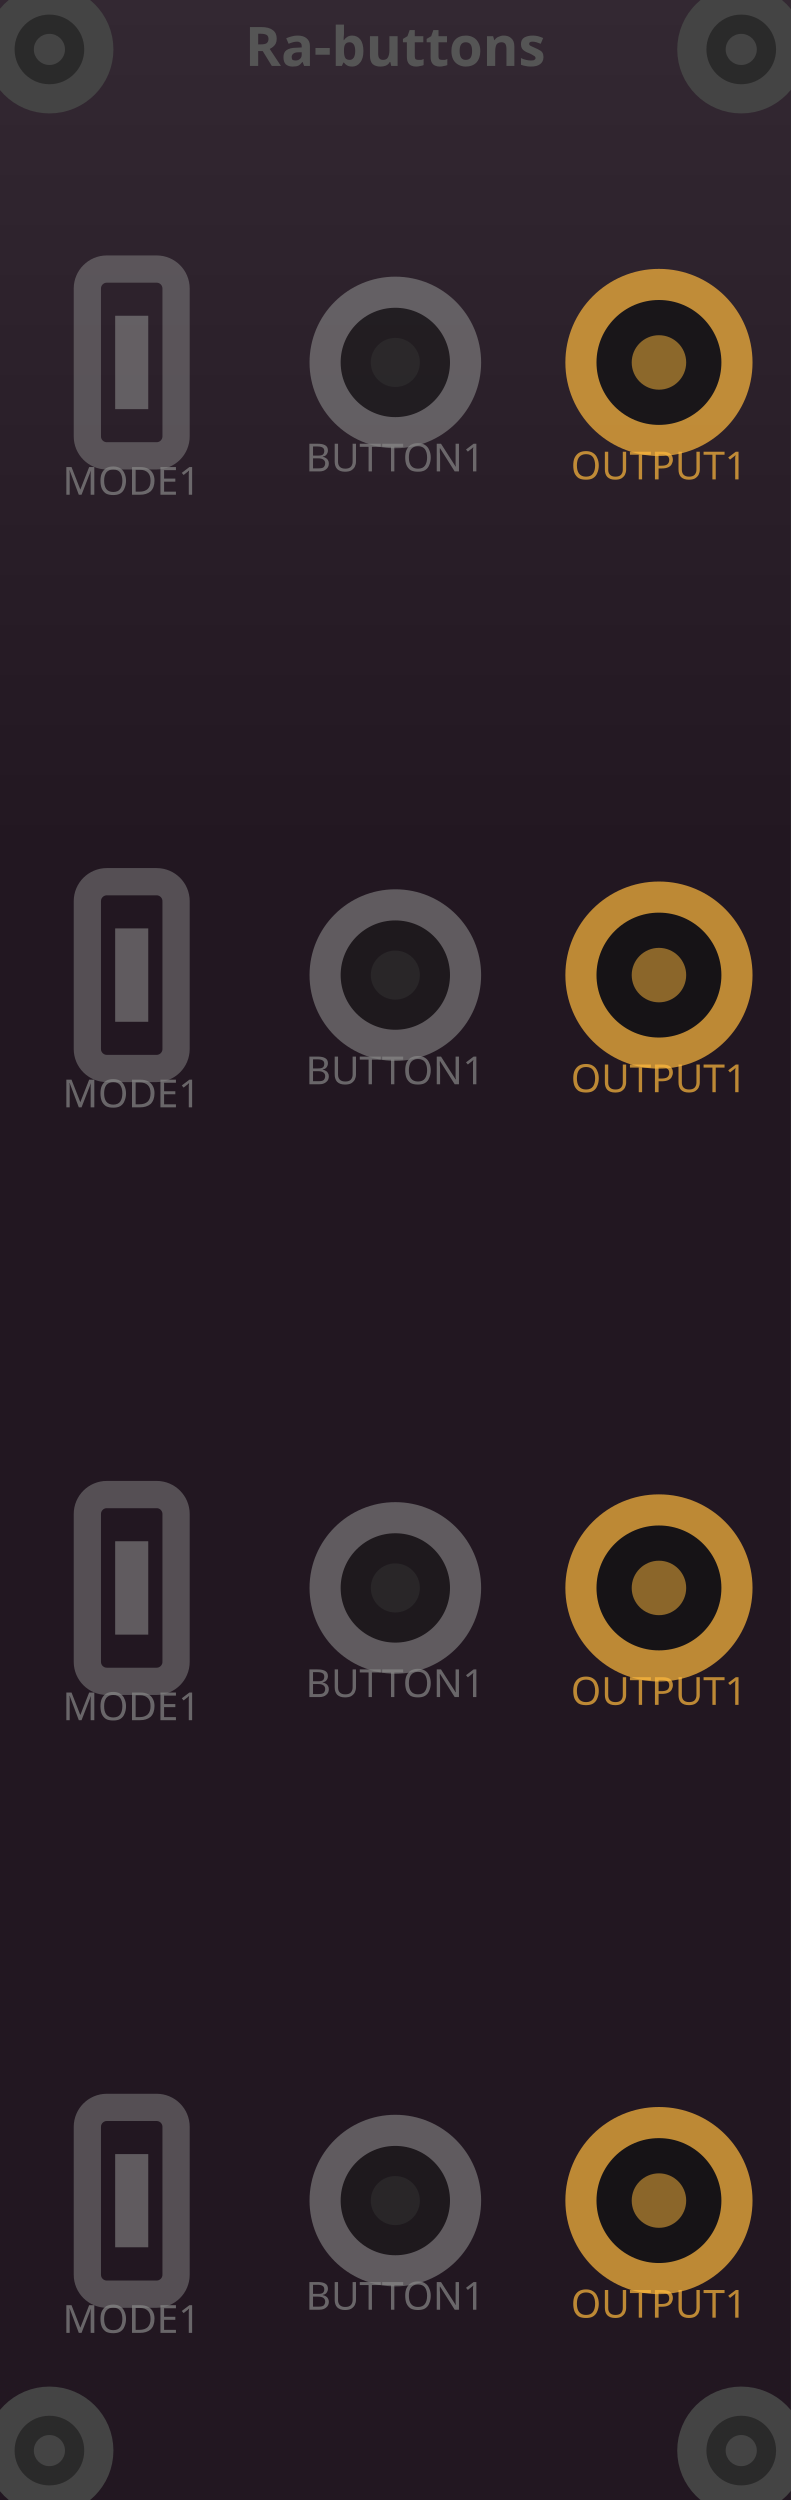
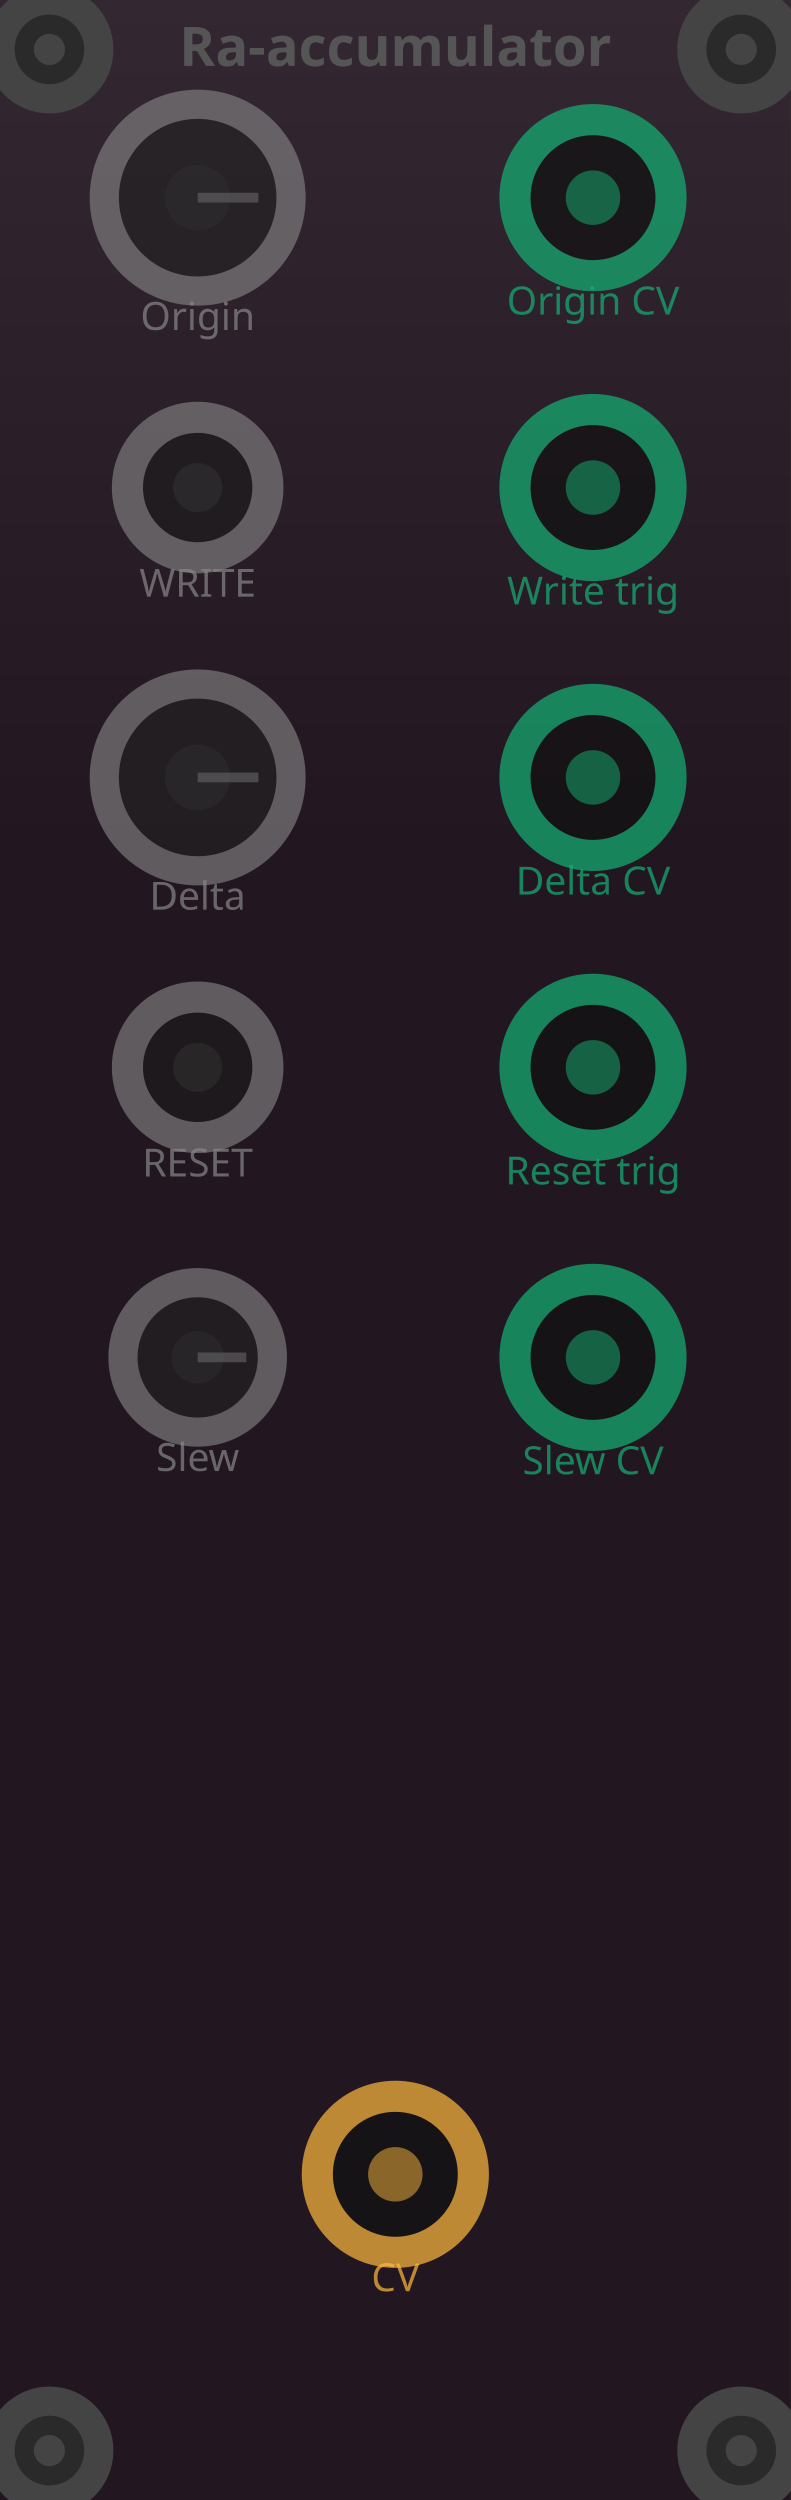
<svg xmlns="http://www.w3.org/2000/svg" viewBox="0 0 40.64 128.5" width="40.64mm" height="128.5mm">
  <rect x="0.3" y="0.3" width="40.04" height="127.9" fill="none" stroke="#333" stroke-width="1.5" />
  <rect x="0" y="0.000" width="40.64" height="1.295" fill="#332832" />
  <rect x="0" y="1.285" width="40.64" height="1.295" fill="#322731" />
  <rect x="0" y="2.570" width="40.64" height="1.295" fill="#322731" />
  <rect x="0" y="3.855" width="40.64" height="1.295" fill="#312630" />
  <rect x="0" y="5.140" width="40.64" height="1.295" fill="#312630" />
  <rect x="0" y="6.425" width="40.64" height="1.295" fill="#30252f" />
  <rect x="0" y="7.710" width="40.64" height="1.295" fill="#30252f" />
  <rect x="0" y="8.995" width="40.64" height="1.295" fill="#2f242e" />
  <rect x="0" y="10.280" width="40.64" height="1.295" fill="#2f242e" />
  <rect x="0" y="11.565" width="40.64" height="1.295" fill="#2e232d" />
  <rect x="0" y="12.850" width="40.64" height="1.295" fill="#2e232d" />
  <rect x="0" y="14.135" width="40.64" height="1.295" fill="#2d222c" />
  <rect x="0" y="15.420" width="40.64" height="1.295" fill="#2d222c" />
  <rect x="0" y="16.705" width="40.64" height="1.295" fill="#2c212b" />
  <rect x="0" y="17.990" width="40.64" height="1.295" fill="#2c212b" />
  <rect x="0" y="19.275" width="40.64" height="1.295" fill="#2b202a" />
  <rect x="0" y="20.560" width="40.64" height="1.295" fill="#2b202a" />
  <rect x="0" y="21.845" width="40.64" height="1.295" fill="#2a1f29" />
  <rect x="0" y="23.130" width="40.64" height="1.295" fill="#2a1f29" />
  <rect x="0" y="24.415" width="40.64" height="1.295" fill="#291e28" />
  <rect x="0" y="25.700" width="40.64" height="1.295" fill="#291e28" />
  <rect x="0" y="26.985" width="40.64" height="1.295" fill="#281d27" />
  <rect x="0" y="28.270" width="40.64" height="1.295" fill="#281d27" />
  <rect x="0" y="29.555" width="40.64" height="1.295" fill="#271c26" />
  <rect x="0" y="30.840" width="40.64" height="1.295" fill="#271c26" />
  <rect x="0" y="32.125" width="40.64" height="1.295" fill="#261b25" />
  <rect x="0" y="33.410" width="40.64" height="1.295" fill="#261b25" />
  <rect x="0" y="34.695" width="40.64" height="1.295" fill="#251a24" />
  <rect x="0" y="35.980" width="40.64" height="1.295" fill="#251a24" />
  <rect x="0" y="37.265" width="40.64" height="1.295" fill="#241923" />
  <rect x="0" y="38.550" width="40.64" height="1.295" fill="#241923" />
  <rect x="0" y="39.835" width="40.64" height="1.295" fill="#231822" />
  <rect x="0" y="41.120" width="40.64" height="1.295" fill="#231822" />
  <rect x="0" y="42.405" width="40.64" height="1.295" fill="#221721" />
  <rect x="0" y="43.690" width="40.64" height="1.295" fill="#221721" />
  <rect x="0" y="44.975" width="40.64" height="1.295" fill="#221721" />
  <rect x="0" y="46.260" width="40.64" height="1.295" fill="#221721" />
  <rect x="0" y="47.545" width="40.64" height="1.295" fill="#221721" />
  <rect x="0" y="48.830" width="40.64" height="1.295" fill="#221721" />
  <rect x="0" y="50.115" width="40.64" height="1.295" fill="#221721" />
  <rect x="0" y="51.400" width="40.64" height="1.295" fill="#221721" />
  <rect x="0" y="52.685" width="40.64" height="1.295" fill="#221721" />
  <rect x="0" y="53.970" width="40.64" height="1.295" fill="#221721" />
  <rect x="0" y="55.255" width="40.64" height="1.295" fill="#221721" />
  <rect x="0" y="56.540" width="40.64" height="1.295" fill="#221721" />
  <rect x="0" y="57.825" width="40.64" height="1.295" fill="#221721" />
  <rect x="0" y="59.110" width="40.64" height="1.295" fill="#221721" />
  <rect x="0" y="60.395" width="40.64" height="1.295" fill="#221721" />
  <rect x="0" y="61.680" width="40.64" height="1.295" fill="#221721" />
  <rect x="0" y="62.965" width="40.64" height="1.295" fill="#221721" />
  <rect x="0" y="64.250" width="40.64" height="1.295" fill="#221721" />
  <rect x="0" y="65.535" width="40.64" height="1.295" fill="#221721" />
  <rect x="0" y="66.820" width="40.64" height="1.295" fill="#221721" />
  <rect x="0" y="68.105" width="40.64" height="1.295" fill="#221721" />
  <rect x="0" y="69.390" width="40.64" height="1.295" fill="#221721" />
  <rect x="0" y="70.675" width="40.64" height="1.295" fill="#221721" />
  <rect x="0" y="71.960" width="40.64" height="1.295" fill="#221721" />
  <rect x="0" y="73.245" width="40.64" height="1.295" fill="#221721" />
  <rect x="0" y="74.530" width="40.64" height="1.295" fill="#221721" />
  <rect x="0" y="75.815" width="40.64" height="1.295" fill="#221721" />
  <rect x="0" y="77.100" width="40.64" height="1.295" fill="#221721" />
  <rect x="0" y="78.385" width="40.64" height="1.295" fill="#221721" />
  <rect x="0" y="79.670" width="40.64" height="1.295" fill="#221721" />
  <rect x="0" y="80.955" width="40.64" height="1.295" fill="#221721" />
  <rect x="0" y="82.240" width="40.64" height="1.295" fill="#221721" />
  <rect x="0" y="83.525" width="40.64" height="1.295" fill="#221721" />
  <rect x="0" y="84.810" width="40.64" height="1.295" fill="#221721" />
  <rect x="0" y="86.095" width="40.64" height="1.295" fill="#221721" />
  <rect x="0" y="87.380" width="40.64" height="1.295" fill="#221721" />
  <rect x="0" y="88.665" width="40.64" height="1.295" fill="#221721" />
  <rect x="0" y="89.950" width="40.64" height="1.295" fill="#221721" />
  <rect x="0" y="91.235" width="40.64" height="1.295" fill="#221721" />
  <rect x="0" y="92.520" width="40.64" height="1.295" fill="#221721" />
  <rect x="0" y="93.805" width="40.64" height="1.295" fill="#221721" />
  <rect x="0" y="95.090" width="40.64" height="1.295" fill="#221721" />
  <rect x="0" y="96.375" width="40.64" height="1.295" fill="#221721" />
  <rect x="0" y="97.660" width="40.64" height="1.295" fill="#221721" />
  <rect x="0" y="98.945" width="40.64" height="1.295" fill="#221721" />
  <rect x="0" y="100.230" width="40.64" height="1.295" fill="#221721" />
  <rect x="0" y="101.515" width="40.64" height="1.295" fill="#221721" />
  <rect x="0" y="102.800" width="40.64" height="1.295" fill="#221721" />
  <rect x="0" y="104.085" width="40.64" height="1.295" fill="#221721" />
  <rect x="0" y="105.370" width="40.64" height="1.295" fill="#221721" />
  <rect x="0" y="106.655" width="40.64" height="1.295" fill="#221721" />
  <rect x="0" y="107.940" width="40.64" height="1.295" fill="#221721" />
  <rect x="0" y="109.225" width="40.64" height="1.295" fill="#221721" />
  <rect x="0" y="110.510" width="40.64" height="1.295" fill="#221721" />
  <rect x="0" y="111.795" width="40.64" height="1.295" fill="#221721" />
  <rect x="0" y="113.080" width="40.64" height="1.295" fill="#221721" />
  <rect x="0" y="114.365" width="40.64" height="1.295" fill="#221721" />
  <rect x="0" y="115.650" width="40.64" height="1.295" fill="#221721" />
  <rect x="0" y="116.935" width="40.64" height="1.295" fill="#221721" />
  <rect x="0" y="118.220" width="40.64" height="1.295" fill="#221721" />
  <rect x="0" y="119.505" width="40.64" height="1.295" fill="#221721" />
  <rect x="0" y="120.790" width="40.64" height="1.295" fill="#221721" />
  <rect x="0" y="122.075" width="40.64" height="1.295" fill="#221721" />
  <rect x="0" y="123.360" width="40.64" height="1.295" fill="#221721" />
  <rect x="0" y="124.645" width="40.64" height="1.295" fill="#221721" />
  <rect x="0" y="125.930" width="40.64" height="1.295" fill="#221721" />
  <rect x="0" y="127.215" width="40.64" height="1.295" fill="#221721" />
  <circle cx="2.54" cy="2.54" r="2.54" fill="#2a2a2a" stroke="#444" stroke-width="1.5" />
  <circle cx="2.54" cy="2.54" r="0.8" fill="#444" />
  <circle cx="2.54" cy="125.96" r="2.54" fill="#2a2a2a" stroke="#444" stroke-width="1.5" />
  <circle cx="2.54" cy="125.96" r="0.8" fill="#444" />
  <circle cx="38.10" cy="2.54" r="2.54" fill="#2a2a2a" stroke="#444" stroke-width="1.5" />
  <circle cx="38.10" cy="2.54" r="0.8" fill="#444" />
  <circle cx="38.10" cy="125.96" r="2.54" fill="#2a2a2a" stroke="#444" stroke-width="1.5" />
  <circle cx="38.10" cy="125.96" r="0.8" fill="#444" />
-   <text x="20.32" y="3.39" fill="#555" font-family="sans-serif" font-size="2.8" text-anchor="middle" font-weight="bold">Ra-buttons</text>
-   <rect x="4.49" y="13.83" width="4.56" height="9.60" rx="1" fill="none" stroke="#888" stroke-width="1.4" opacity="0.5" />
-   <line x1="6.77" y1="21.03" x2="6.77" y2="16.23" stroke="#888" stroke-width="1.7" opacity="0.6" />
-   <text x="6.77" y="25.43" fill="#888" font-family="sans-serif" font-size="2.0" text-anchor="middle" opacity="0.7">MODE1</text>
-   <circle cx="20.32" cy="18.63" r="3.61" fill="#1a1a1a" stroke="#888" stroke-width="1.6" opacity="0.6" />
-   <circle cx="20.32" cy="18.63" r="1.26" fill="#333" opacity="0.5" />
-   <text x="20.32" y="24.23" fill="#888" font-family="sans-serif" font-size="2.0" text-anchor="middle" opacity="0.7">BUTTON1</text>
-   <circle cx="33.87" cy="18.63" r="4.01" fill="#111" stroke="#FFB93D" stroke-width="1.6" opacity="0.7" />
-   <circle cx="33.87" cy="18.63" r="1.40" fill="#FFB93D" opacity="0.5" />
-   <text x="33.87" y="24.64" fill="#FFB93D" font-family="sans-serif" font-size="2.0" text-anchor="middle" opacity="0.7">OUTPUT1</text>
-   <rect x="4.49" y="45.32" width="4.56" height="9.60" rx="1" fill="none" stroke="#888" stroke-width="1.4" opacity="0.5" />
-   <line x1="6.77" y1="52.52" x2="6.77" y2="47.72" stroke="#888" stroke-width="1.7" opacity="0.6" />
-   <text x="6.77" y="56.92" fill="#888" font-family="sans-serif" font-size="2.0" text-anchor="middle" opacity="0.7">MODE1</text>
-   <circle cx="20.32" cy="50.12" r="3.61" fill="#1a1a1a" stroke="#888" stroke-width="1.6" opacity="0.6" />
-   <circle cx="20.32" cy="50.12" r="1.26" fill="#333" opacity="0.5" />
-   <text x="20.32" y="55.73" fill="#888" font-family="sans-serif" font-size="2.0" text-anchor="middle" opacity="0.7">BUTTON1</text>
-   <circle cx="33.87" cy="50.12" r="4.01" fill="#111" stroke="#FFB93D" stroke-width="1.6" opacity="0.7" />
-   <circle cx="33.87" cy="50.12" r="1.40" fill="#FFB93D" opacity="0.5" />
-   <text x="33.87" y="56.14" fill="#FFB93D" font-family="sans-serif" font-size="2.0" text-anchor="middle" opacity="0.7">OUTPUT1</text>
-   <rect x="4.49" y="76.82" width="4.56" height="9.60" rx="1" fill="none" stroke="#888" stroke-width="1.4" opacity="0.5" />
-   <line x1="6.77" y1="84.02" x2="6.77" y2="79.22" stroke="#888" stroke-width="1.7" opacity="0.6" />
-   <text x="6.77" y="88.42" fill="#888" font-family="sans-serif" font-size="2.0" text-anchor="middle" opacity="0.7">MODE1</text>
-   <circle cx="20.32" cy="81.62" r="3.61" fill="#1a1a1a" stroke="#888" stroke-width="1.6" opacity="0.6" />
-   <circle cx="20.32" cy="81.62" r="1.26" fill="#333" opacity="0.5" />
-   <text x="20.32" y="87.23" fill="#888" font-family="sans-serif" font-size="2.0" text-anchor="middle" opacity="0.7">BUTTON1</text>
-   <circle cx="33.87" cy="81.62" r="4.01" fill="#111" stroke="#FFB93D" stroke-width="1.6" opacity="0.7" />
-   <circle cx="33.87" cy="81.62" r="1.40" fill="#FFB93D" opacity="0.5" />
-   <text x="33.87" y="87.63" fill="#FFB93D" font-family="sans-serif" font-size="2.0" text-anchor="middle" opacity="0.7">OUTPUT1</text>
-   <rect x="4.49" y="108.32" width="4.56" height="9.60" rx="1" fill="none" stroke="#888" stroke-width="1.4" opacity="0.5" />
-   <line x1="6.77" y1="115.51" x2="6.77" y2="110.72" stroke="#888" stroke-width="1.7" opacity="0.6" />
-   <text x="6.77" y="119.91" fill="#888" font-family="sans-serif" font-size="2.0" text-anchor="middle" opacity="0.7">MODE1</text>
-   <circle cx="20.32" cy="113.11" r="3.61" fill="#1a1a1a" stroke="#888" stroke-width="1.6" opacity="0.6" />
-   <circle cx="20.32" cy="113.11" r="1.26" fill="#333" opacity="0.5" />
-   <text x="20.32" y="118.72" fill="#888" font-family="sans-serif" font-size="2.0" text-anchor="middle" opacity="0.7">BUTTON1</text>
-   <circle cx="33.87" cy="113.11" r="4.01" fill="#111" stroke="#FFB93D" stroke-width="1.6" opacity="0.7" />
-   <circle cx="33.87" cy="113.11" r="1.40" fill="#FFB93D" opacity="0.5" />
-   <text x="33.87" y="119.13" fill="#FFB93D" font-family="sans-serif" font-size="2.0" text-anchor="middle" opacity="0.7">OUTPUT1</text>
+   <text x="20.32" y="3.39" fill="#555" font-family="sans-serif" font-size="2.8" text-anchor="middle" font-weight="bold">Ra-accumulator</text>
+   <circle cx="10.16" cy="10.16" r="4.80" fill="#222" stroke="#888" stroke-width="1.5" opacity="0.6" />
+   <circle cx="10.16" cy="10.16" r="1.68" fill="#333" opacity="0.4" />
+   <line x1="10.16" y1="10.16" x2="13.28" y2="10.16" stroke="#666" stroke-width="0.5" opacity="0.6" />
+   <text x="10.16" y="16.96" fill="#888" font-family="sans-serif" font-size="2.0" text-anchor="middle" opacity="0.7">Origin</text>
+   <circle cx="30.48" cy="10.16" r="4.01" fill="#111" stroke="#14B274" stroke-width="1.6" opacity="0.7" />
+   <circle cx="30.48" cy="10.16" r="1.40" fill="#14B274" opacity="0.5" />
+   <text x="30.48" y="16.17" fill="#14B274" font-family="sans-serif" font-size="2.0" text-anchor="middle" opacity="0.7">Origin CV</text>
+   <circle cx="10.16" cy="25.06" r="3.61" fill="#1a1a1a" stroke="#888" stroke-width="1.6" opacity="0.6" />
+   <circle cx="10.16" cy="25.06" r="1.26" fill="#333" opacity="0.5" />
+   <text x="10.16" y="30.67" fill="#888" font-family="sans-serif" font-size="2.0" text-anchor="middle" opacity="0.7">WRITE</text>
+   <circle cx="30.48" cy="25.06" r="4.01" fill="#111" stroke="#14B274" stroke-width="1.6" opacity="0.7" />
+   <circle cx="30.48" cy="25.06" r="1.40" fill="#14B274" opacity="0.5" />
+   <text x="30.48" y="31.07" fill="#14B274" font-family="sans-serif" font-size="2.0" text-anchor="middle" opacity="0.7">Write trig</text>
+   <circle cx="10.16" cy="39.96" r="4.80" fill="#222" stroke="#888" stroke-width="1.5" opacity="0.6" />
+   <circle cx="10.16" cy="39.96" r="1.68" fill="#333" opacity="0.4" />
+   <line x1="10.16" y1="39.96" x2="13.28" y2="39.96" stroke="#666" stroke-width="0.5" opacity="0.6" />
+   <text x="10.16" y="46.76" fill="#888" font-family="sans-serif" font-size="2.0" text-anchor="middle" opacity="0.7">Delta</text>
+   <circle cx="30.48" cy="39.96" r="4.01" fill="#111" stroke="#14B274" stroke-width="1.6" opacity="0.7" />
+   <circle cx="30.48" cy="39.96" r="1.40" fill="#14B274" opacity="0.5" />
+   <text x="30.48" y="45.98" fill="#14B274" font-family="sans-serif" font-size="2.0" text-anchor="middle" opacity="0.7">Delta CV</text>
+   <circle cx="10.16" cy="54.86" r="3.61" fill="#1a1a1a" stroke="#888" stroke-width="1.6" opacity="0.6" />
+   <circle cx="10.16" cy="54.86" r="1.26" fill="#333" opacity="0.5" />
+   <text x="10.16" y="60.47" fill="#888" font-family="sans-serif" font-size="2.0" text-anchor="middle" opacity="0.7">RESET</text>
+   <circle cx="30.48" cy="54.86" r="4.01" fill="#111" stroke="#14B274" stroke-width="1.6" opacity="0.7" />
+   <circle cx="30.48" cy="54.86" r="1.40" fill="#14B274" opacity="0.5" />
+   <text x="30.48" y="60.88" fill="#14B274" font-family="sans-serif" font-size="2.0" text-anchor="middle" opacity="0.7">Reset trig</text>
+   <circle cx="10.16" cy="69.77" r="3.84" fill="#222" stroke="#888" stroke-width="1.5" opacity="0.6" />
+   <circle cx="10.16" cy="69.77" r="1.34" fill="#333" opacity="0.4" />
+   <line x1="10.16" y1="69.77" x2="12.66" y2="69.77" stroke="#666" stroke-width="0.5" opacity="0.6" />
+   <text x="10.16" y="75.61" fill="#888" font-family="sans-serif" font-size="2.0" text-anchor="middle" opacity="0.7">Slew</text>
+   <circle cx="30.48" cy="69.77" r="4.01" fill="#111" stroke="#14B274" stroke-width="1.6" opacity="0.7" />
+   <circle cx="30.48" cy="69.77" r="1.40" fill="#14B274" opacity="0.5" />
+   <text x="30.48" y="75.78" fill="#14B274" font-family="sans-serif" font-size="2.0" text-anchor="middle" opacity="0.7">Slew CV</text>
+   <circle cx="20.32" cy="111.76" r="4.01" fill="#111" stroke="#FFB93D" stroke-width="1.6" opacity="0.7" />
+   <circle cx="20.32" cy="111.76" r="1.40" fill="#FFB93D" opacity="0.5" />
+   <text x="20.32" y="117.77" fill="#FFB93D" font-family="sans-serif" font-size="2.0" text-anchor="middle" opacity="0.7">CV</text>
</svg>
